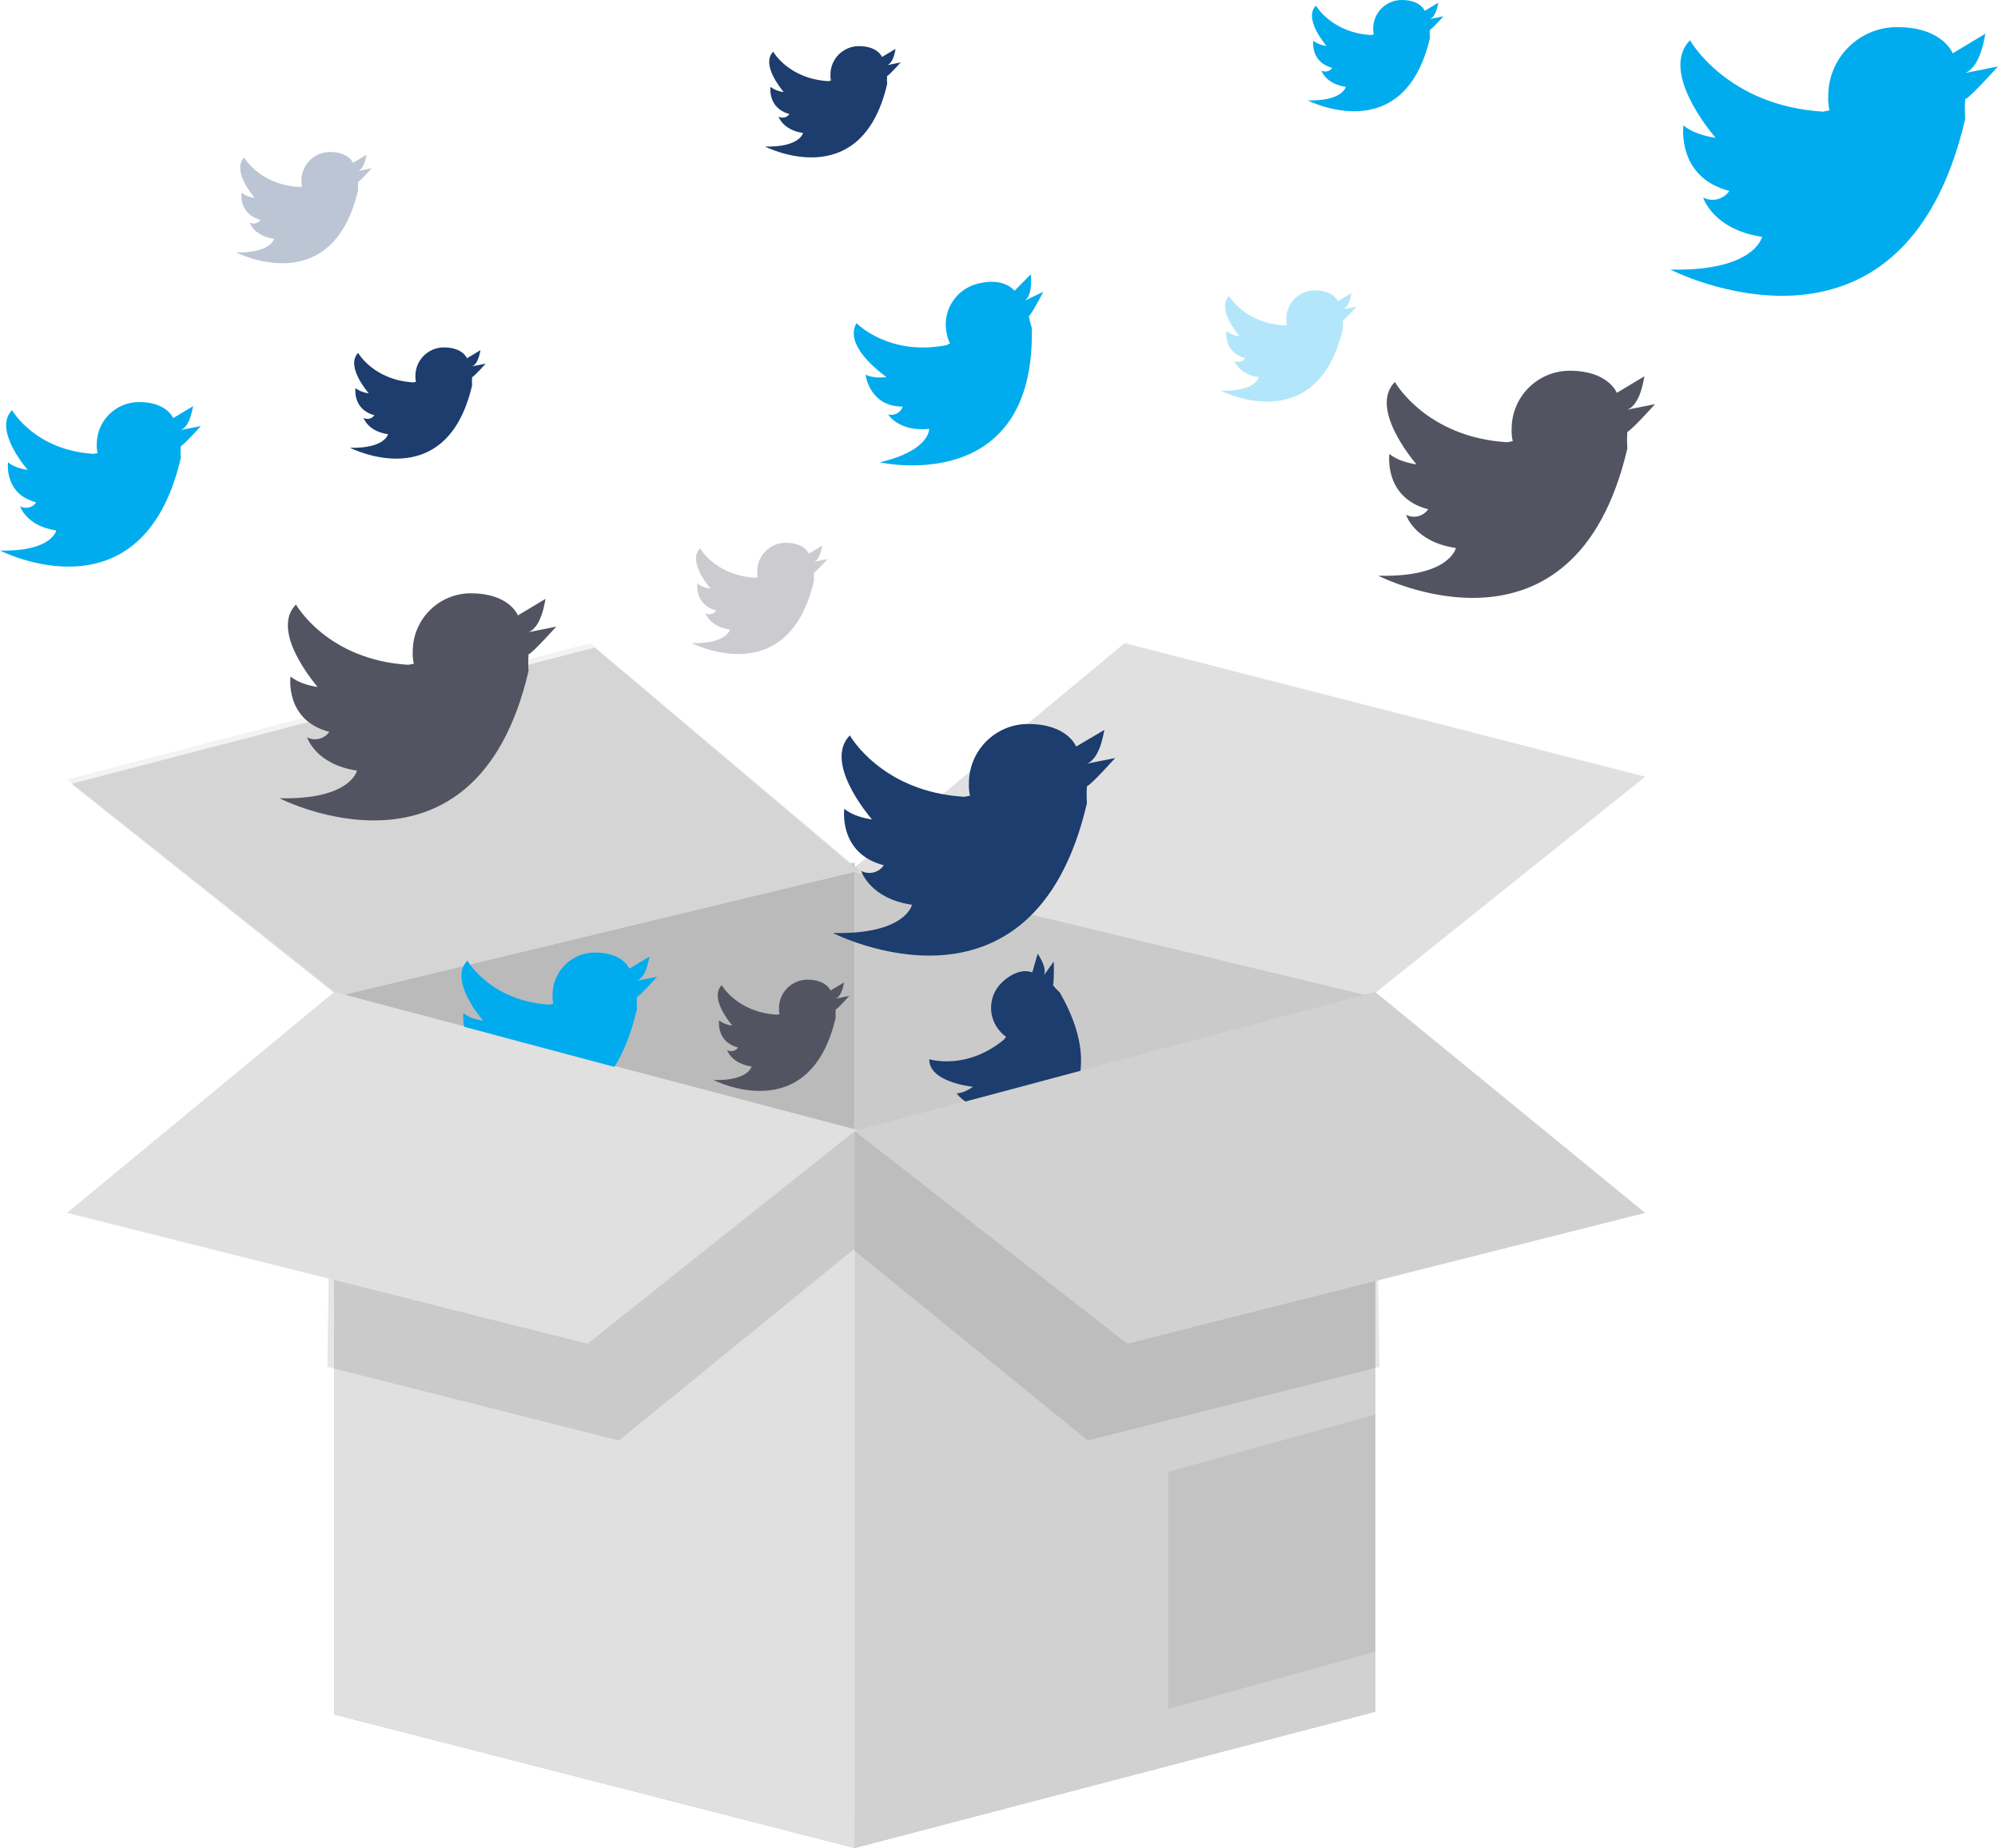
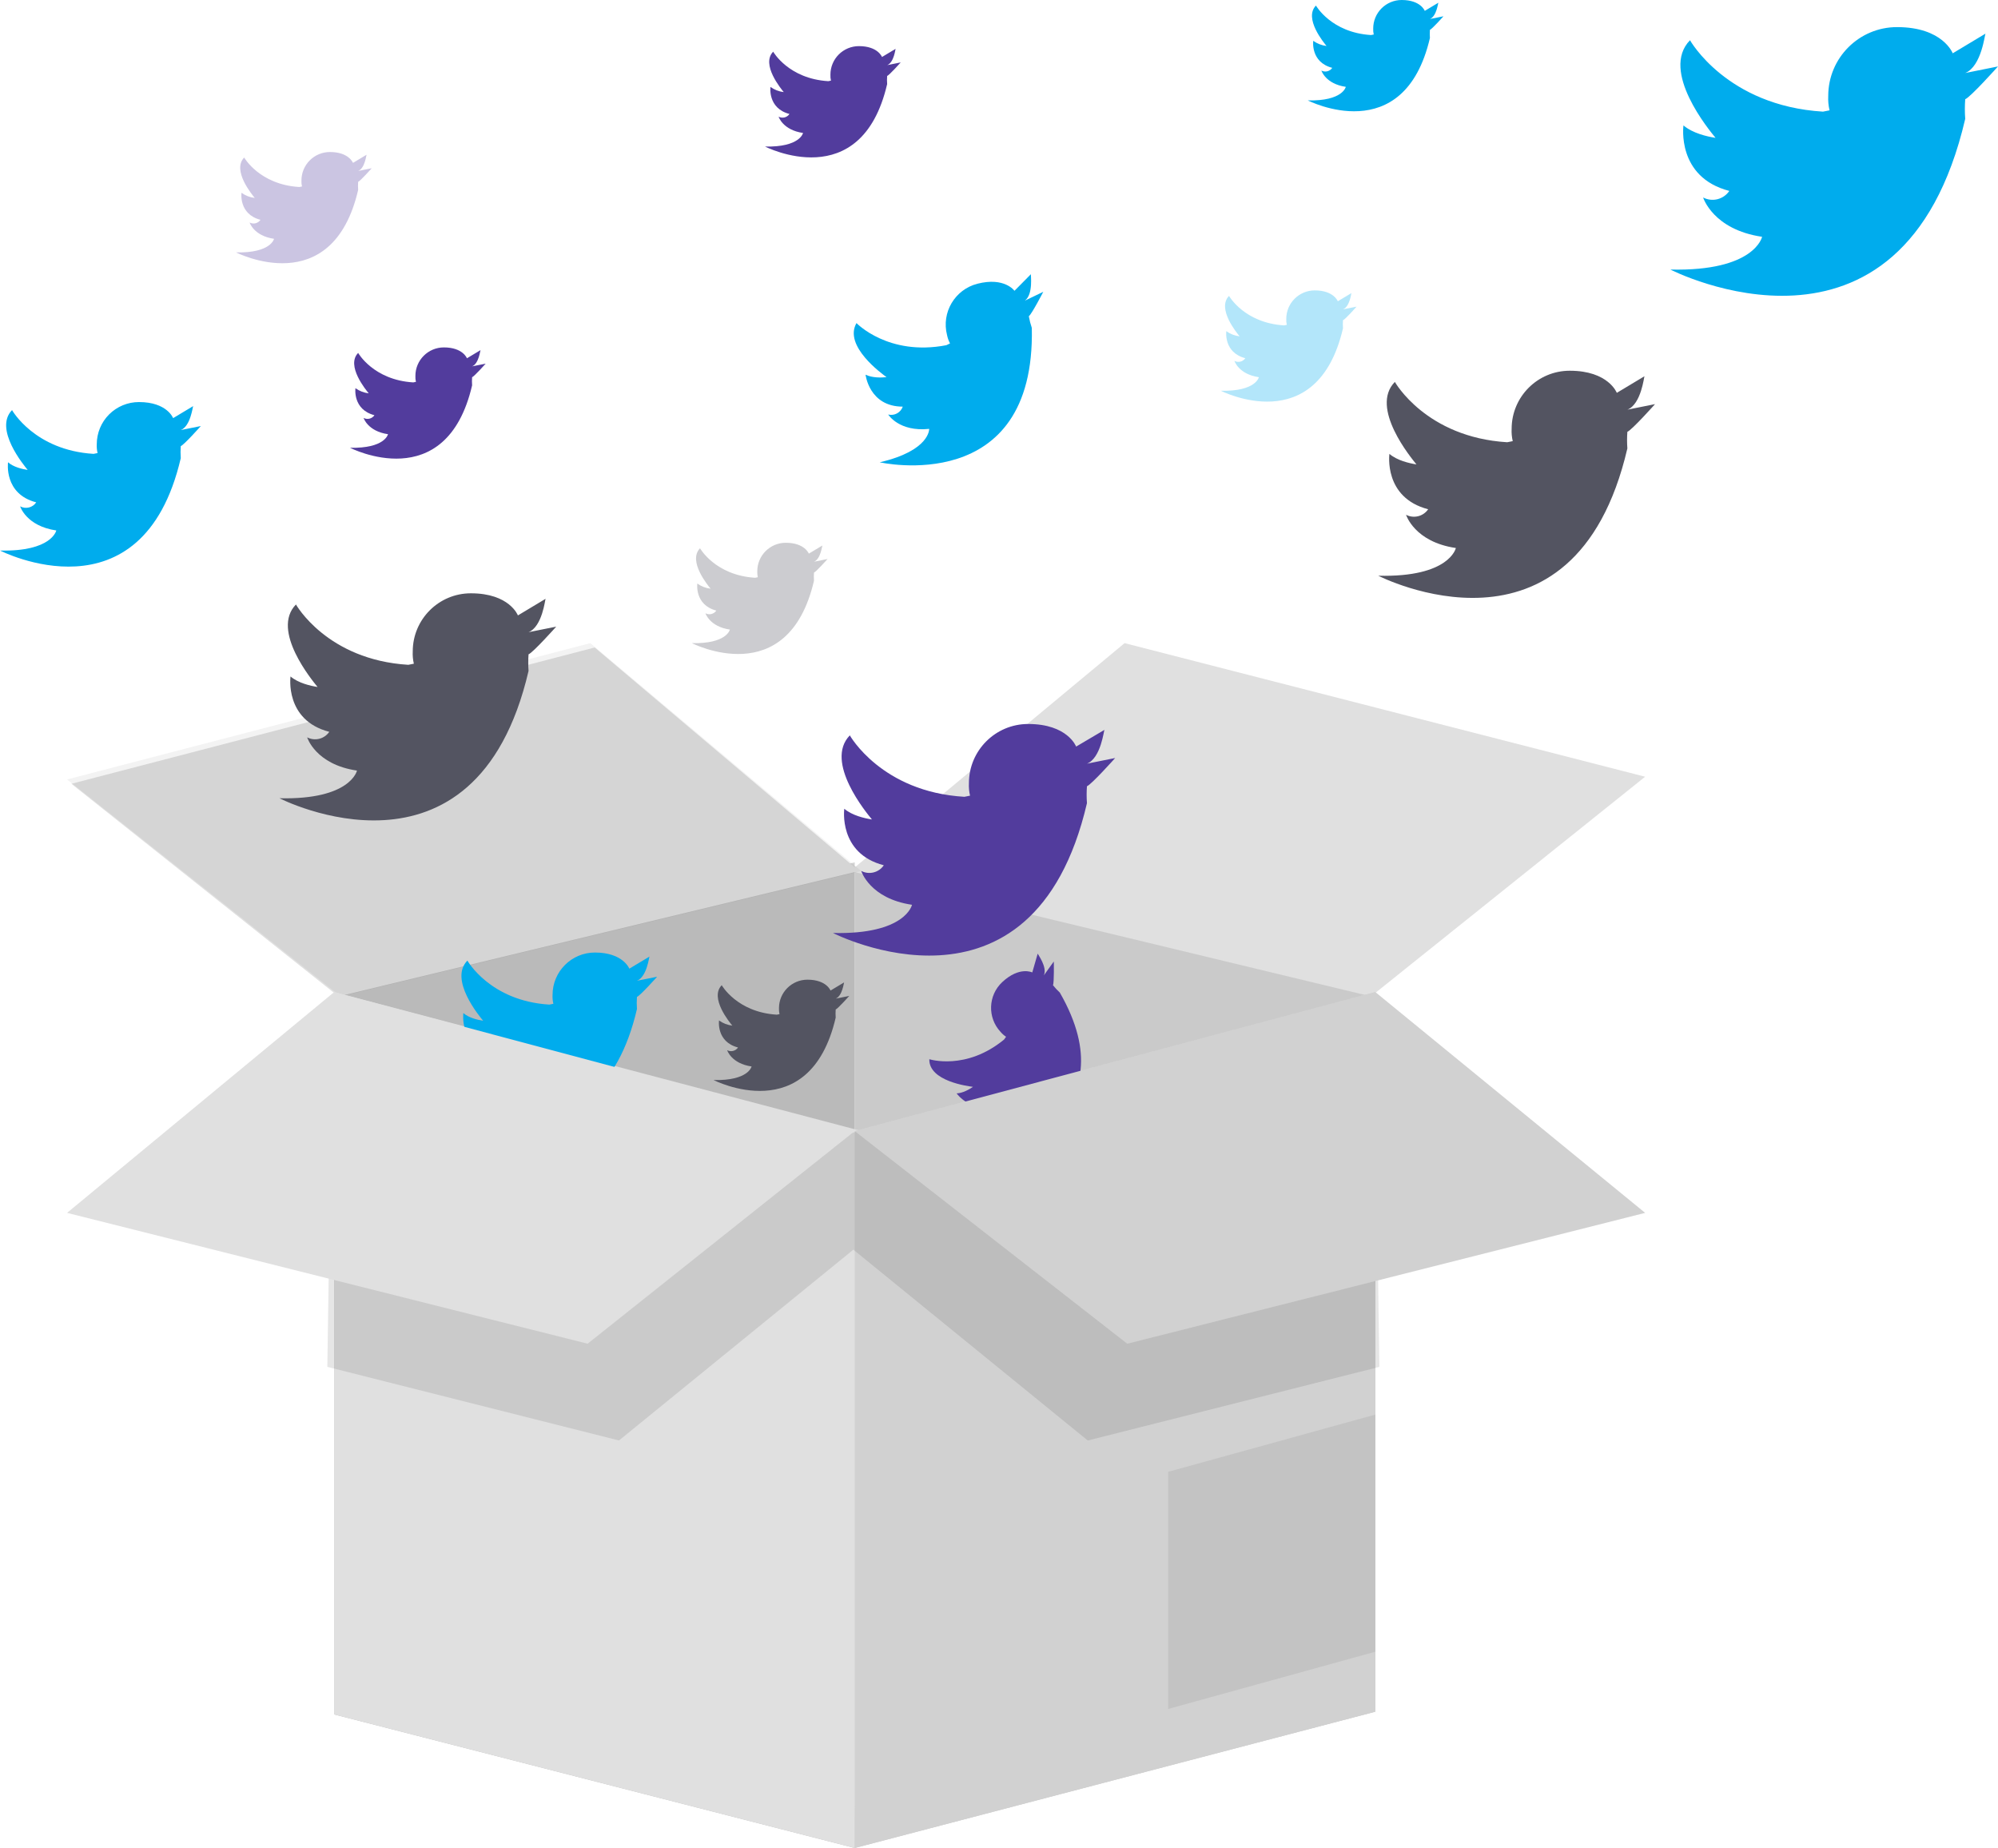
<svg xmlns="http://www.w3.org/2000/svg" id="5315dcf4-9ab7-45f5-a3d8-2e76525705db" data-name="Layer 1" width="813.15" height="752" viewBox="0 0 813.15 752">
  <polygon points="559.73 403.7 347.86 352.67 347.86 752 559.73 696.54 559.73 403.7" fill="#e0e0e0" />
  <polygon points="559.73 403.7 347.86 352.67 347.86 752 559.73 696.54 559.73 403.7" opacity="0.1" />
  <polygon points="135.99 403.7 347.86 352.67 347.86 752 135.99 697.65 135.99 403.7" fill="#e0e0e0" />
  <polygon points="135.99 401.93 347.86 350.91 347.86 752 135.99 697.65 135.99 401.93" opacity="0.17" />
  <polygon points="346.09 354.44 457.68 261.71 669.54 316.07 557.96 405.46 346.09 354.44" fill="#e0e0e0" />
  <polygon points="29.05 318.94 137.76 405.46 349.62 354.44 242.03 263.48 29.05 318.94" fill="#e0e0e0" />
  <polygon points="27.29 317.18 138.64 405.46 350.51 354.44 240.26 261.71 27.29 317.18" opacity="0.05" />
  <polygon points="135.99 403.7 135.99 697.65 347.86 752 350.72 460.27 135.99 403.7" fill="#e0e0e0" />
  <polygon points="559.73 696.54 347.86 752 347.86 460.27 559.73 403.7 559.73 696.54" fill="#e0e0e0" />
  <polygon points="559.73 696.54 347.86 752 347.86 460.27 559.73 403.7 559.73 696.54" opacity="0.07" />
  <polygon points="475.42 598.92 475.42 695.43 559.73 672.13 559.73 575.63 475.42 598.92" opacity="0.07" />
  <polygon points="133.22 556.22 251.91 586.17 347.31 508.52 347.31 460.82 135.44 407.58 133.22 556.22" opacity="0.1" />
  <polygon points="561.39 556.22 442.7 586.17 347.31 508.52 347.31 460.82 559.17 407.58 561.39 556.22" opacity="0.1" />
  <path d="M452.66,473.1l8.21-1.64s-6.9,7.72-8.21,8.21h0a33.05,33.05,0,0,0,0,4.93c-15.77,67.69-73.93,37.79-73.93,37.79,21.19.49,23-8.21,23-8.21-12.32-1.81-14.79-9.86-14.79-9.86a5.08,5.08,0,0,0,6.57-1.64c-13.31-3.45-11.5-16.43-11.5-16.43,2.3,2,5.91,2.79,8.05,3.12-1.48-1.81-14-16.76-6.41-24.48,0,0,9.2,16.43,33.35,17.91l1.64-.33a12.89,12.89,0,0,1-.33-3.61,17.25,17.25,0,0,1,17.25-17.25c11.5,0,14,6.57,14,6.57l8.21-4.93C457.59,463.24,456.77,471.46,452.66,473.1Z" transform="translate(-193.43 -74)" fill="#00aced" />
  <polygon points="135.99 403.7 27.29 493.55 239.15 546.79 347.86 460.27 135.99 403.7" fill="#e0e0e0" />
-   <path d="M618.25,470.91l4.06-5.65s.18,8.6-.34,9.65h0a27.47,27.47,0,0,0,2.79,3c28.77,50.08-23.53,64.86-23.53,64.86,13.16-11.71,9.33-18,9.33-18C602,530.62,596,527.12,596,527.12a4.22,4.22,0,0,0,3.06-4.72c-10,5.44-16.3-3.47-16.3-3.47,2.52-.1,5.18-1.65,6.66-2.66-1.92-.26-18-2.27-17.77-11.25,0,0,14.9,4.77,30.42-8l.81-1.13a10.71,10.71,0,0,1-2.25-2,14.33,14.33,0,0,1,.71-20.26c7-6.52,12.21-3.92,12.21-3.92l2.2-7.65C615.66,462.13,619.81,467.58,618.25,470.91Z" transform="translate(-193.43 -74)" fill="#1c3d6d" />
+   <path d="M618.25,470.91l4.06-5.65s.18,8.6-.34,9.65h0a27.47,27.47,0,0,0,2.79,3c28.77,50.08-23.53,64.86-23.53,64.86,13.16-11.71,9.33-18,9.33-18C602,530.62,596,527.12,596,527.12a4.22,4.22,0,0,0,3.06-4.72c-10,5.44-16.3-3.47-16.3-3.47,2.52-.1,5.18-1.65,6.66-2.66-1.92-.26-18-2.27-17.77-11.25,0,0,14.9,4.77,30.42-8l.81-1.13a10.71,10.71,0,0,1-2.25-2,14.33,14.33,0,0,1,.71-20.26c7-6.52,12.21-3.92,12.21-3.92l2.2-7.65C615.66,462.13,619.81,467.58,618.25,470.91Z" transform="translate(-193.43 -74)" fill="#523c9d" />
  <polygon points="559.73 403.7 669.54 493.55 458.78 546.79 347.86 460.27 559.73 403.7" fill="#e0e0e0" />
  <polygon points="559.73 403.7 669.54 493.55 458.78 546.79 347.86 460.27 559.73 403.7" opacity="0.07" />
  <path d="M610.52,196.35l7.51-3.61s-4.74,9.15-5.89,9.95h0a32.88,32.88,0,0,0,1.22,4.75c1.53,69.12-61.9,54.68-61.9,54.68,20.54-4.76,20.13-13.6,20.13-13.6-12.32,1.3-16.68-5.84-16.68-5.84a5,5,0,0,0,5.93-3.21c-13.68,0-15.14-13-15.14-13,2.7,1.33,6.39,1.23,8.53,1-1.87-1.38-17.6-12.7-12.22-22,0,0,12.93,13.56,36.56,9l1.5-.72a12.82,12.82,0,0,1-1.21-3.4,17.16,17.16,0,0,1,12.36-20.89c11.08-2.84,15.08,2.88,15.08,2.88l6.7-6.78C612.83,185.63,614.07,193.75,610.52,196.35Z" transform="translate(-193.43 -74)" fill="#00aced" />
  <path d="M267,249l8.17-1.63s-6.86,7.68-8.17,8.17h0a32.88,32.88,0,0,0,0,4.9c-15.69,67.33-73.54,37.59-73.54,37.59,21.08.49,22.88-8.17,22.88-8.17-12.26-1.8-14.71-9.81-14.71-9.81a5,5,0,0,0,6.54-1.63C194.9,275,196.7,262.12,196.7,262.12c2.29,2,5.88,2.78,8,3.11-1.47-1.8-13.89-16.67-6.37-24.35,0,0,9.15,16.34,33.18,17.81l1.63-.33a12.82,12.82,0,0,1-.33-3.6A17.16,17.16,0,0,1,250,237.61c11.44,0,13.89,6.54,13.89,6.54l8.17-4.9C271.87,239.24,271.06,247.41,267,249Z" transform="translate(-193.43 -74)" fill="#00aced" />
  <path d="M993.24,103.71l13.33-2.67s-11.2,12.53-13.33,13.33h0a53.64,53.64,0,0,0,0,8c-25.6,109.85-120,61.32-120,61.32,34.39.8,37.33-13.33,37.33-13.33-20-2.93-24-16-24-16a8.24,8.24,0,0,0,10.66-2.67c-21.6-5.6-18.66-26.66-18.66-26.66,3.73,3.2,9.6,4.53,13.06,5.07-2.4-2.93-22.66-27.2-10.4-39.73,0,0,14.93,26.66,54.12,29.06l2.67-.53a20.92,20.92,0,0,1-.53-5.87,28,28,0,0,1,28-28c18.66,0,22.66,10.66,22.66,10.66l13.33-8C1001.24,87.71,999.91,101,993.24,103.71Z" transform="translate(-193.43 -74)" fill="#00aced" />
  <path d="M775.38,81.73l5.52-1.1s-4.64,5.19-5.52,5.52h0a22.21,22.21,0,0,0,0,3.31c-10.6,45.5-49.69,25.4-49.69,25.4,14.25.33,15.46-5.52,15.46-5.52-8.28-1.21-9.94-6.63-9.94-6.63a3.41,3.41,0,0,0,4.42-1.1c-8.94-2.32-7.73-11-7.73-11a11.48,11.48,0,0,0,5.41,2.1c-1-1.21-9.39-11.26-4.31-16.45,0,0,6.18,11,22.42,12l1.1-.22a8.66,8.66,0,0,1-.22-2.43A11.59,11.59,0,0,1,763.9,74c7.73,0,9.39,4.42,9.39,4.42l5.52-3.31C778.69,75.1,778.14,80.63,775.38,81.73Z" transform="translate(-193.43 -74)" fill="#00aced" />
  <path d="M524.71,302.58l5.52-1.1s-4.64,5.19-5.52,5.52h0a22.21,22.21,0,0,0,0,3.31c-10.6,45.5-49.69,25.4-49.69,25.4,14.25.33,15.46-5.52,15.46-5.52-8.28-1.21-9.94-6.63-9.94-6.63a3.41,3.41,0,0,0,4.42-1.1c-8.94-2.32-7.73-11-7.73-11a11.48,11.48,0,0,0,5.41,2.1c-1-1.21-9.39-11.26-4.31-16.45,0,0,6.18,11,22.42,12l1.1-.22a8.66,8.66,0,0,1-.22-2.43,11.59,11.59,0,0,1,11.59-11.59c7.73,0,9.39,4.42,9.39,4.42l5.52-3.31C528,296,527.47,301.48,524.71,302.58Z" transform="translate(-193.43 -74)" fill="#535461" opacity="0.3" />
  <path d="M740,199.89l5.52-1.1S740.93,204,740,204.3h0a22.21,22.21,0,0,0,0,3.31c-10.6,45.5-49.69,25.4-49.69,25.4,14.25.33,15.46-5.52,15.46-5.52-8.28-1.21-9.94-6.63-9.94-6.63a3.41,3.41,0,0,0,4.42-1.1c-8.94-2.32-7.73-11-7.73-11a11.48,11.48,0,0,0,5.41,2.1c-1-1.21-9.39-11.26-4.31-16.45,0,0,6.18,11,22.42,12l1.1-.22a8.66,8.66,0,0,1-.22-2.43,11.59,11.59,0,0,1,11.59-11.59c7.73,0,9.39,4.42,9.39,4.42l5.52-3.31C743.36,193.26,742.8,198.78,740,199.89Z" transform="translate(-193.43 -74)" fill="#00aced" opacity="0.3" />
-   <path d="M635.8,384.76l11.48-2.3s-9.65,10.8-11.48,11.48h0a46.21,46.21,0,0,0,0,6.89c-22.05,94.63-103.36,52.83-103.36,52.83,29.63.69,32.16-11.48,32.16-11.48-17.23-2.53-20.67-13.78-20.67-13.78a7.1,7.1,0,0,0,9.19-2.3c-18.6-4.82-16.08-23-16.08-23,3.22,2.76,8.27,3.9,11.25,4.36-2.07-2.53-19.52-23.43-9-34.22,0,0,12.86,23,46.63,25l2.3-.46a18,18,0,0,1-.46-5.05,24.11,24.11,0,0,1,24.12-24.12c16.08,0,19.52,9.19,19.52,9.19L642.92,371C642.69,371,641.54,382.47,635.8,384.76Z" transform="translate(-193.43 -74)" fill="#1c3d6d" />
-   <path d="M554.52,100.5,560,99.4s-4.64,5.19-5.52,5.52h0a22.21,22.21,0,0,0,0,3.31c-10.6,45.5-49.69,25.4-49.69,25.4,14.25.33,15.46-5.52,15.46-5.52-8.28-1.21-9.94-6.63-9.94-6.63a3.41,3.41,0,0,0,4.42-1.1c-8.94-2.32-7.73-11-7.73-11a11.48,11.48,0,0,0,5.41,2.1c-1-1.21-9.39-11.26-4.31-16.45,0,0,6.18,11,22.42,12l1.1-.22a8.66,8.66,0,0,1-.22-2.43A11.59,11.59,0,0,1,543,92.77c7.73,0,9.39,4.42,9.39,4.42l5.52-3.31C557.84,93.88,557.29,99.4,554.52,100.5Z" transform="translate(-193.43 -74)" fill="#1c3d6d" />
-   <path d="M385.57,223.08l5.52-1.1s-4.64,5.19-5.52,5.52h0a22.21,22.21,0,0,0,0,3.31c-10.6,45.5-49.69,25.4-49.69,25.4,14.25.33,15.46-5.52,15.46-5.52-8.28-1.21-9.94-6.63-9.94-6.63a3.41,3.41,0,0,0,4.42-1.1c-8.94-2.32-7.73-11-7.73-11a11.48,11.48,0,0,0,5.41,2.1c-1-1.21-9.39-11.26-4.31-16.45,0,0,6.18,11,22.42,12l1.1-.22a8.66,8.66,0,0,1-.22-2.43,11.59,11.59,0,0,1,11.59-11.59c7.73,0,9.39,4.42,9.39,4.42l5.52-3.31C388.88,216.45,388.33,222,385.57,223.08Z" transform="translate(-193.43 -74)" fill="#1c3d6d" />
-   <path d="M339.19,143.57l5.52-1.1s-4.64,5.19-5.52,5.52h0a22.21,22.21,0,0,0,0,3.31c-10.6,45.5-49.69,25.4-49.69,25.4,14.25.33,15.46-5.52,15.46-5.52-8.28-1.21-9.94-6.63-9.94-6.63a3.41,3.41,0,0,0,4.42-1.1c-8.94-2.32-7.73-11-7.73-11a11.48,11.48,0,0,0,5.41,2.1c-1-1.21-9.39-11.26-4.31-16.45,0,0,6.18,11,22.42,12l1.1-.22a8.66,8.66,0,0,1-.22-2.43,11.59,11.59,0,0,1,11.59-11.59c7.73,0,9.39,4.42,9.39,4.42l5.52-3.31C342.5,136.94,342,142.47,339.19,143.57Z" transform="translate(-193.43 -74)" fill="#1c3d6d" opacity="0.3" />
+   <path d="M635.8,384.76l11.48-2.3s-9.65,10.8-11.48,11.48h0a46.21,46.21,0,0,0,0,6.89c-22.05,94.63-103.36,52.83-103.36,52.83,29.63.69,32.16-11.48,32.16-11.48-17.23-2.53-20.67-13.78-20.67-13.78a7.1,7.1,0,0,0,9.19-2.3c-18.6-4.82-16.08-23-16.08-23,3.22,2.76,8.27,3.9,11.25,4.36-2.07-2.53-19.52-23.43-9-34.22,0,0,12.86,23,46.63,25l2.3-.46a18,18,0,0,1-.46-5.05,24.11,24.11,0,0,1,24.12-24.12c16.08,0,19.52,9.19,19.52,9.19L642.92,371C642.69,371,641.54,382.47,635.8,384.76Z" transform="translate(-193.43 -74)" fill="#523c9d" />
+   <path d="M554.52,100.5,560,99.4s-4.64,5.19-5.52,5.52h0a22.21,22.21,0,0,0,0,3.31c-10.6,45.5-49.69,25.4-49.69,25.4,14.25.33,15.46-5.52,15.46-5.52-8.28-1.21-9.94-6.63-9.94-6.63a3.41,3.41,0,0,0,4.42-1.1c-8.94-2.32-7.73-11-7.73-11a11.48,11.48,0,0,0,5.41,2.1c-1-1.21-9.39-11.26-4.31-16.45,0,0,6.18,11,22.42,12l1.1-.22a8.66,8.66,0,0,1-.22-2.43A11.59,11.59,0,0,1,543,92.77c7.73,0,9.39,4.42,9.39,4.42l5.52-3.31C557.84,93.88,557.29,99.4,554.52,100.5Z" transform="translate(-193.43 -74)" fill="#523c9d" />
+   <path d="M385.57,223.08l5.52-1.1s-4.64,5.19-5.52,5.52h0a22.21,22.21,0,0,0,0,3.31c-10.6,45.5-49.69,25.4-49.69,25.4,14.25.33,15.46-5.52,15.46-5.52-8.28-1.21-9.94-6.63-9.94-6.63a3.41,3.41,0,0,0,4.42-1.1c-8.94-2.32-7.73-11-7.73-11a11.48,11.48,0,0,0,5.41,2.1c-1-1.21-9.39-11.26-4.31-16.45,0,0,6.18,11,22.42,12l1.1-.22a8.66,8.66,0,0,1-.22-2.43,11.59,11.59,0,0,1,11.59-11.59c7.73,0,9.39,4.42,9.39,4.42l5.52-3.31C388.88,216.45,388.33,222,385.57,223.08Z" transform="translate(-193.43 -74)" fill="#523c9d" />
+   <path d="M339.19,143.57l5.52-1.1s-4.64,5.19-5.52,5.52h0a22.21,22.21,0,0,0,0,3.31c-10.6,45.5-49.69,25.4-49.69,25.4,14.25.33,15.46-5.52,15.46-5.52-8.28-1.21-9.94-6.63-9.94-6.63a3.41,3.41,0,0,0,4.42-1.1c-8.94-2.32-7.73-11-7.73-11a11.48,11.48,0,0,0,5.41,2.1c-1-1.21-9.39-11.26-4.31-16.45,0,0,6.18,11,22.42,12l1.1-.22a8.66,8.66,0,0,1-.22-2.43,11.59,11.59,0,0,1,11.59-11.59c7.73,0,9.39,4.42,9.39,4.42l5.52-3.31C342.5,136.94,342,142.47,339.19,143.57Z" transform="translate(-193.43 -74)" fill="#523c9d" opacity="0.3" />
  <path d="M533.54,480.37l5.52-1.1s-4.64,5.19-5.52,5.52h0a22.21,22.21,0,0,0,0,3.31c-10.6,45.5-49.69,25.4-49.69,25.4,14.25.33,15.46-5.52,15.46-5.52-8.28-1.21-9.94-6.63-9.94-6.63a3.41,3.41,0,0,0,4.42-1.1c-8.94-2.32-7.73-11-7.73-11a11.48,11.48,0,0,0,5.41,2.1c-1-1.21-9.39-11.26-4.31-16.45,0,0,6.18,11,22.42,12l1.1-.22a8.66,8.66,0,0,1-.22-2.43,11.59,11.59,0,0,1,11.59-11.59c7.73,0,9.39,4.42,9.39,4.42l5.52-3.31C536.86,473.75,536.3,479.27,533.54,480.37Z" transform="translate(-193.43 -74)" fill="#535461" />
  <path d="M855.77,240.7,867,238.45s-9.46,10.59-11.26,11.26h0a45.32,45.32,0,0,0,0,6.76c-21.63,92.81-101.37,51.81-101.37,51.81C783.46,309,785.94,297,785.94,297c-16.9-2.48-20.27-13.52-20.27-13.52a7,7,0,0,0,9-2.25c-18.25-4.73-15.77-22.53-15.77-22.53,3.15,2.7,8.11,3.83,11,4.28-2-2.48-19.15-23-8.79-33.57,0,0,12.62,22.53,45.73,24.55l2.25-.45a17.67,17.67,0,0,1-.45-5,23.65,23.65,0,0,1,23.65-23.65c15.77,0,19.15,9,19.15,9l11.26-6.76C862.53,227.18,861.4,238.45,855.77,240.7Z" transform="translate(-193.43 -74)" fill="#535461" />
  <path d="M408.54,331.25,419.8,329s-9.46,10.59-11.26,11.26h0a45.32,45.32,0,0,0,0,6.76c-21.63,92.81-101.37,51.81-101.37,51.81,29.06.68,31.54-11.26,31.54-11.26-16.9-2.48-20.27-13.52-20.27-13.52a7,7,0,0,0,9-2.25c-18.25-4.73-15.77-22.53-15.77-22.53,3.15,2.7,8.11,3.83,11,4.28-2-2.48-19.15-23-8.79-33.57,0,0,12.62,22.53,45.73,24.55l2.25-.45a17.67,17.67,0,0,1-.45-5,23.65,23.65,0,0,1,23.65-23.65c15.77,0,19.15,9,19.15,9l11.26-6.76C415.3,317.73,414.17,329,408.54,331.25Z" transform="translate(-193.43 -74)" fill="#535461" />
</svg>
